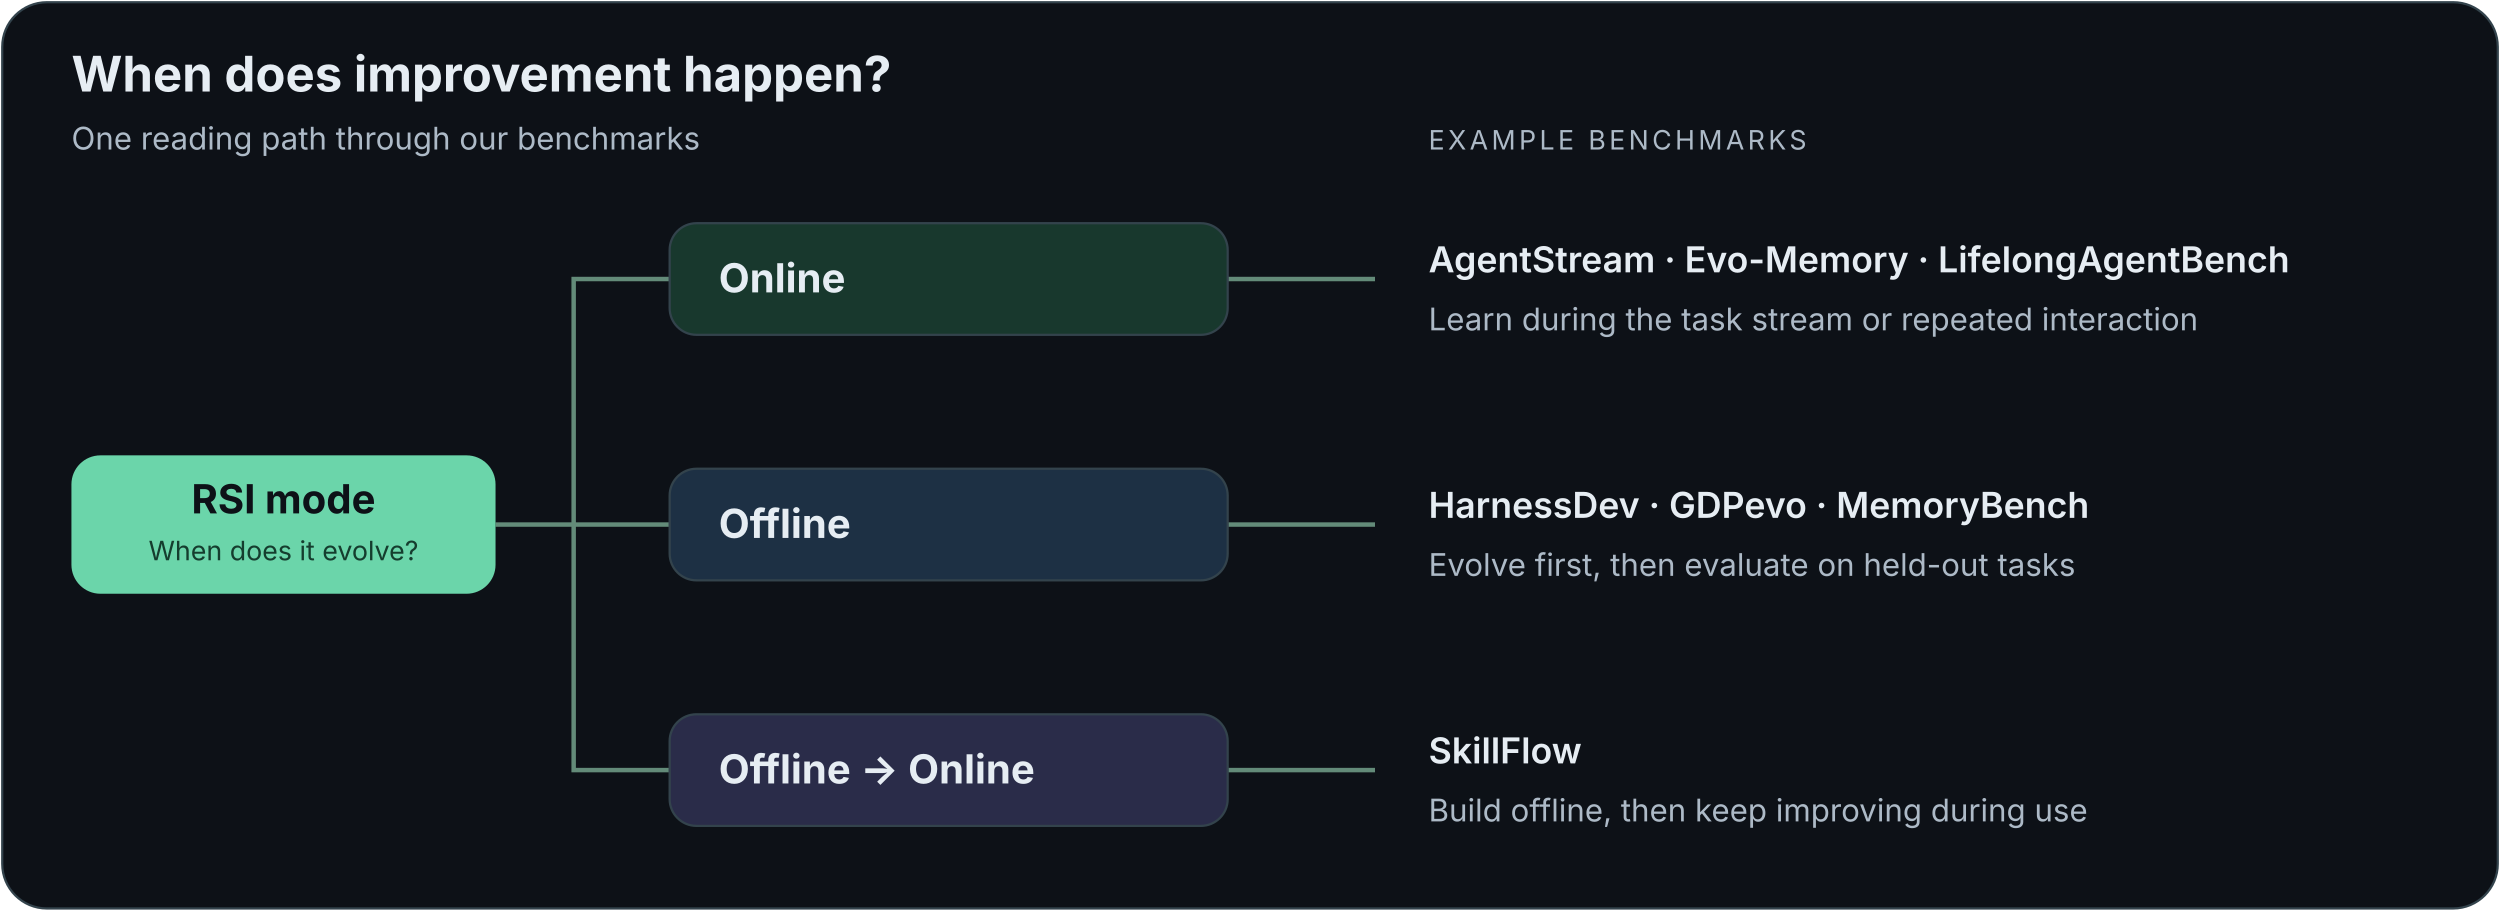
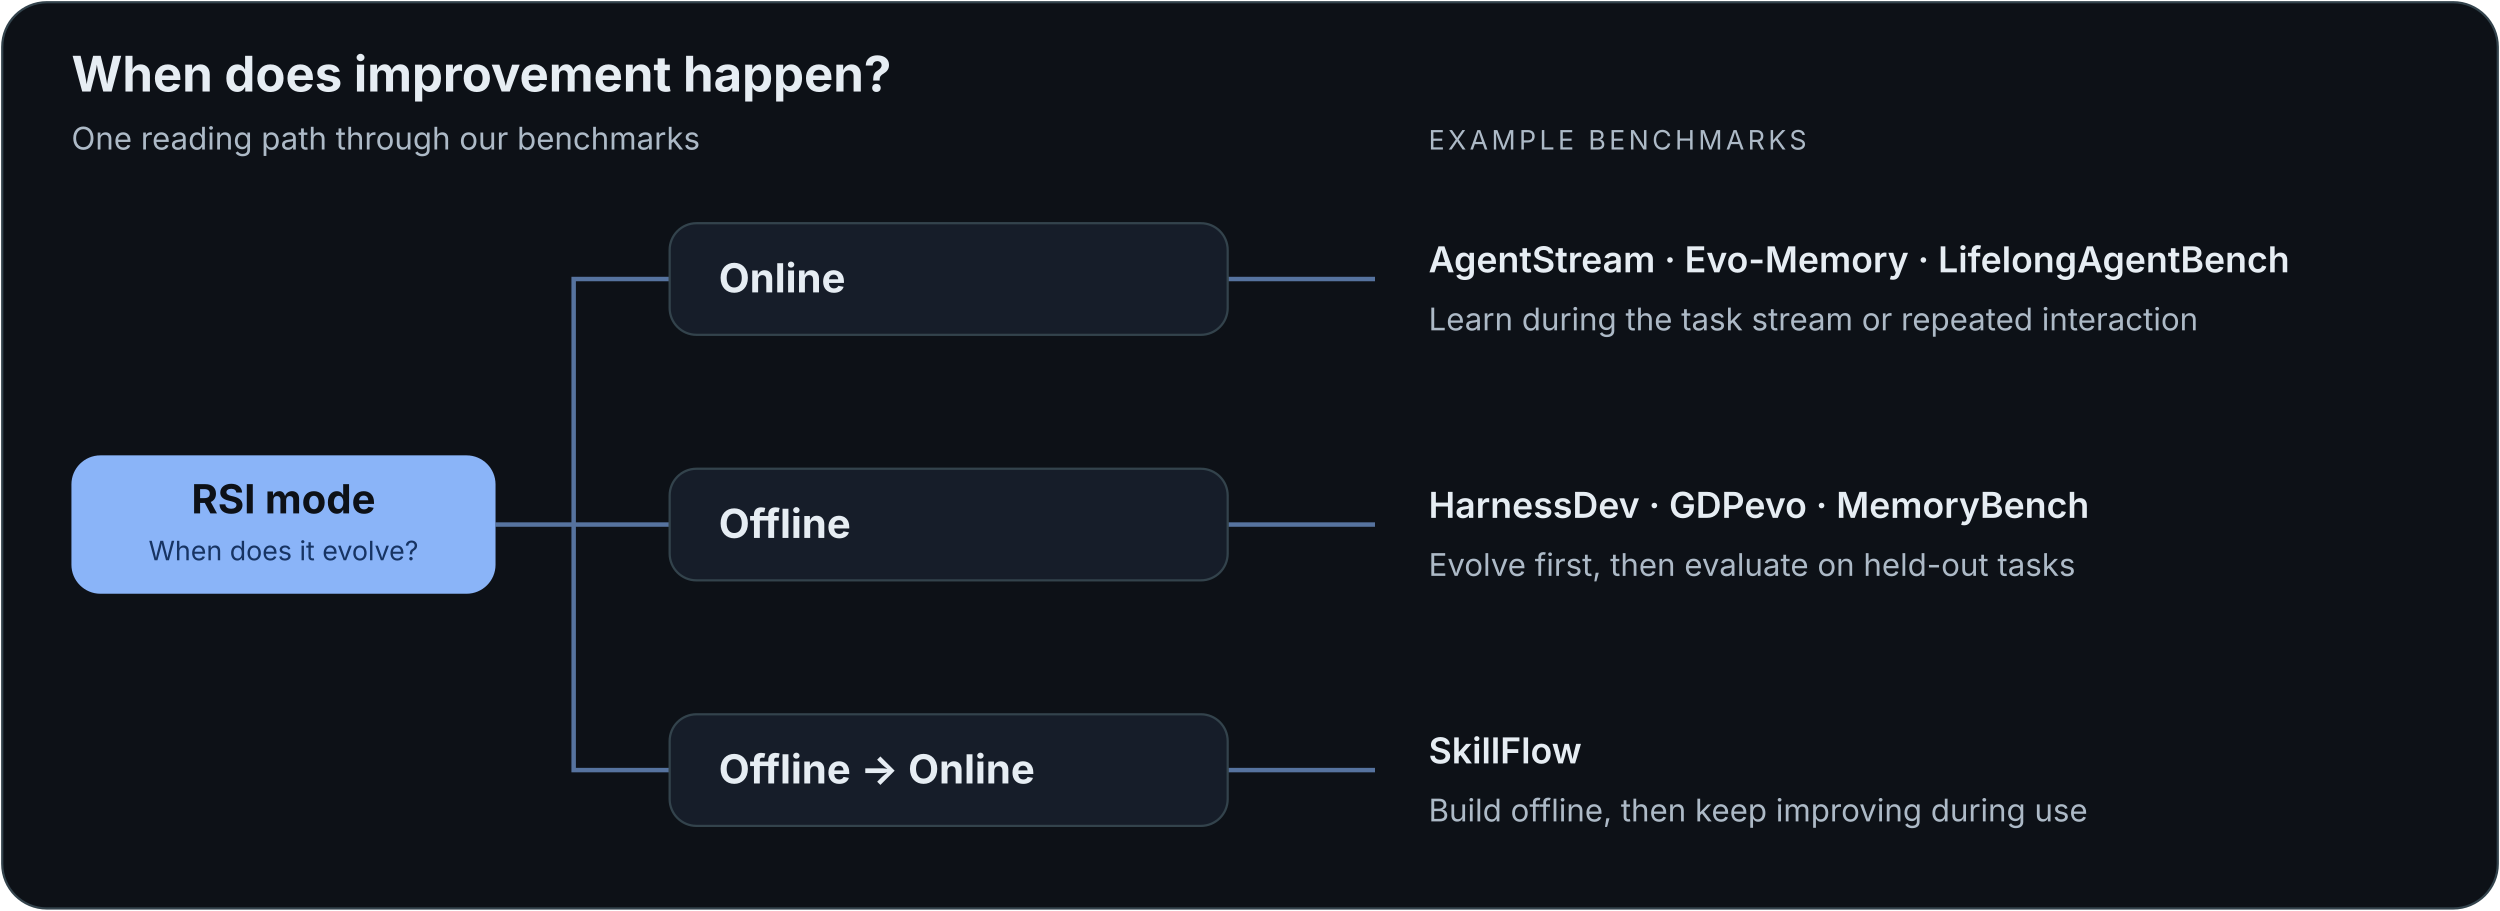
<svg xmlns="http://www.w3.org/2000/svg" width="1120" height="408" viewBox="0 0 1120 408" role="img" aria-labelledby="title desc">
  <rect x="1" y="1" width="1118" height="406" rx="20" fill="#0d1117" stroke="#33434c" />
  <g font-family="Inter, -apple-system, BlinkMacSystemFont, 'Segoe UI', Arial, sans-serif">
    <text x="32" y="41" fill="#e6edf3" font-size="22" font-weight="750">When does improvement happen?</text>
    <text x="32" y="67" fill="#adbac7" font-size="14">One reading path through our benchmarks</text>
    <text x="640" y="67" fill="#adbac7" font-size="12" letter-spacing="1.5">EXAMPLE BENCHMARKS</text>
-     <g fill="none" stroke="#638b79" stroke-width="2">
+     <g fill="none" stroke="#56739f" stroke-width="2">
      <path d="M222 235h35V125h43M257 235h43M257 235v110h43" />
      <path d="M550 125h66M550 235h66M550 345h66" />
    </g>
-     <rect x="32" y="204" width="190" height="62" rx="13" fill="#6bd5aa" />
+     <rect x="32" y="204" width="190" height="62" rx="13" fill="#8ab4f8" />
    <text x="127" y="230" text-anchor="middle" fill="#0d1117" font-size="18" font-weight="700">RSI mode</text>
-     <text x="127" y="251" text-anchor="middle" fill="#153d2e" font-size="12">When does it evolve?</text>
+     <text x="127" y="251" text-anchor="middle" fill="#173463" font-size="12">When does it evolve?</text>
    <g stroke="#33434c">
-       <rect x="300" y="100" width="250" height="50" rx="12" fill="#18382d" />
-       <rect x="300" y="210" width="250" height="50" rx="12" fill="#1d3044" />
-       <rect x="300" y="320" width="250" height="50" rx="12" fill="#2a2c49" />
+       <rect x="300" y="100" width="250" height="50" rx="12" fill="#161d29" />
+       <rect x="300" y="210" width="250" height="50" rx="12" fill="#161d29" />
+       <rect x="300" y="320" width="250" height="50" rx="12" fill="#161d29" />
    </g>
    <g fill="#e6edf3" font-size="18" font-weight="650">
      <text x="322" y="131">Online</text>
      <text x="322" y="241">Offline</text>
      <text x="322" y="351">Offline → Online</text>
    </g>
    <g fill="#e6edf3" font-size="16" font-weight="600">
      <text x="640" y="122">AgentStream · Evo-Memory · LifelongAgentBench</text>
      <text x="640" y="232">HarnessDev · GDPevo · MemoryBench</text>
      <text x="640" y="342">SkillFlow</text>
    </g>
    <g fill="#adbac7" font-size="14">
      <text x="640" y="148">Learn during the task stream or repeated interaction</text>
      <text x="640" y="258">Evolve first, then evaluate on held-out tasks</text>
      <text x="640" y="368">Build offline, then keep improving during use</text>
    </g>
  </g>
</svg>
